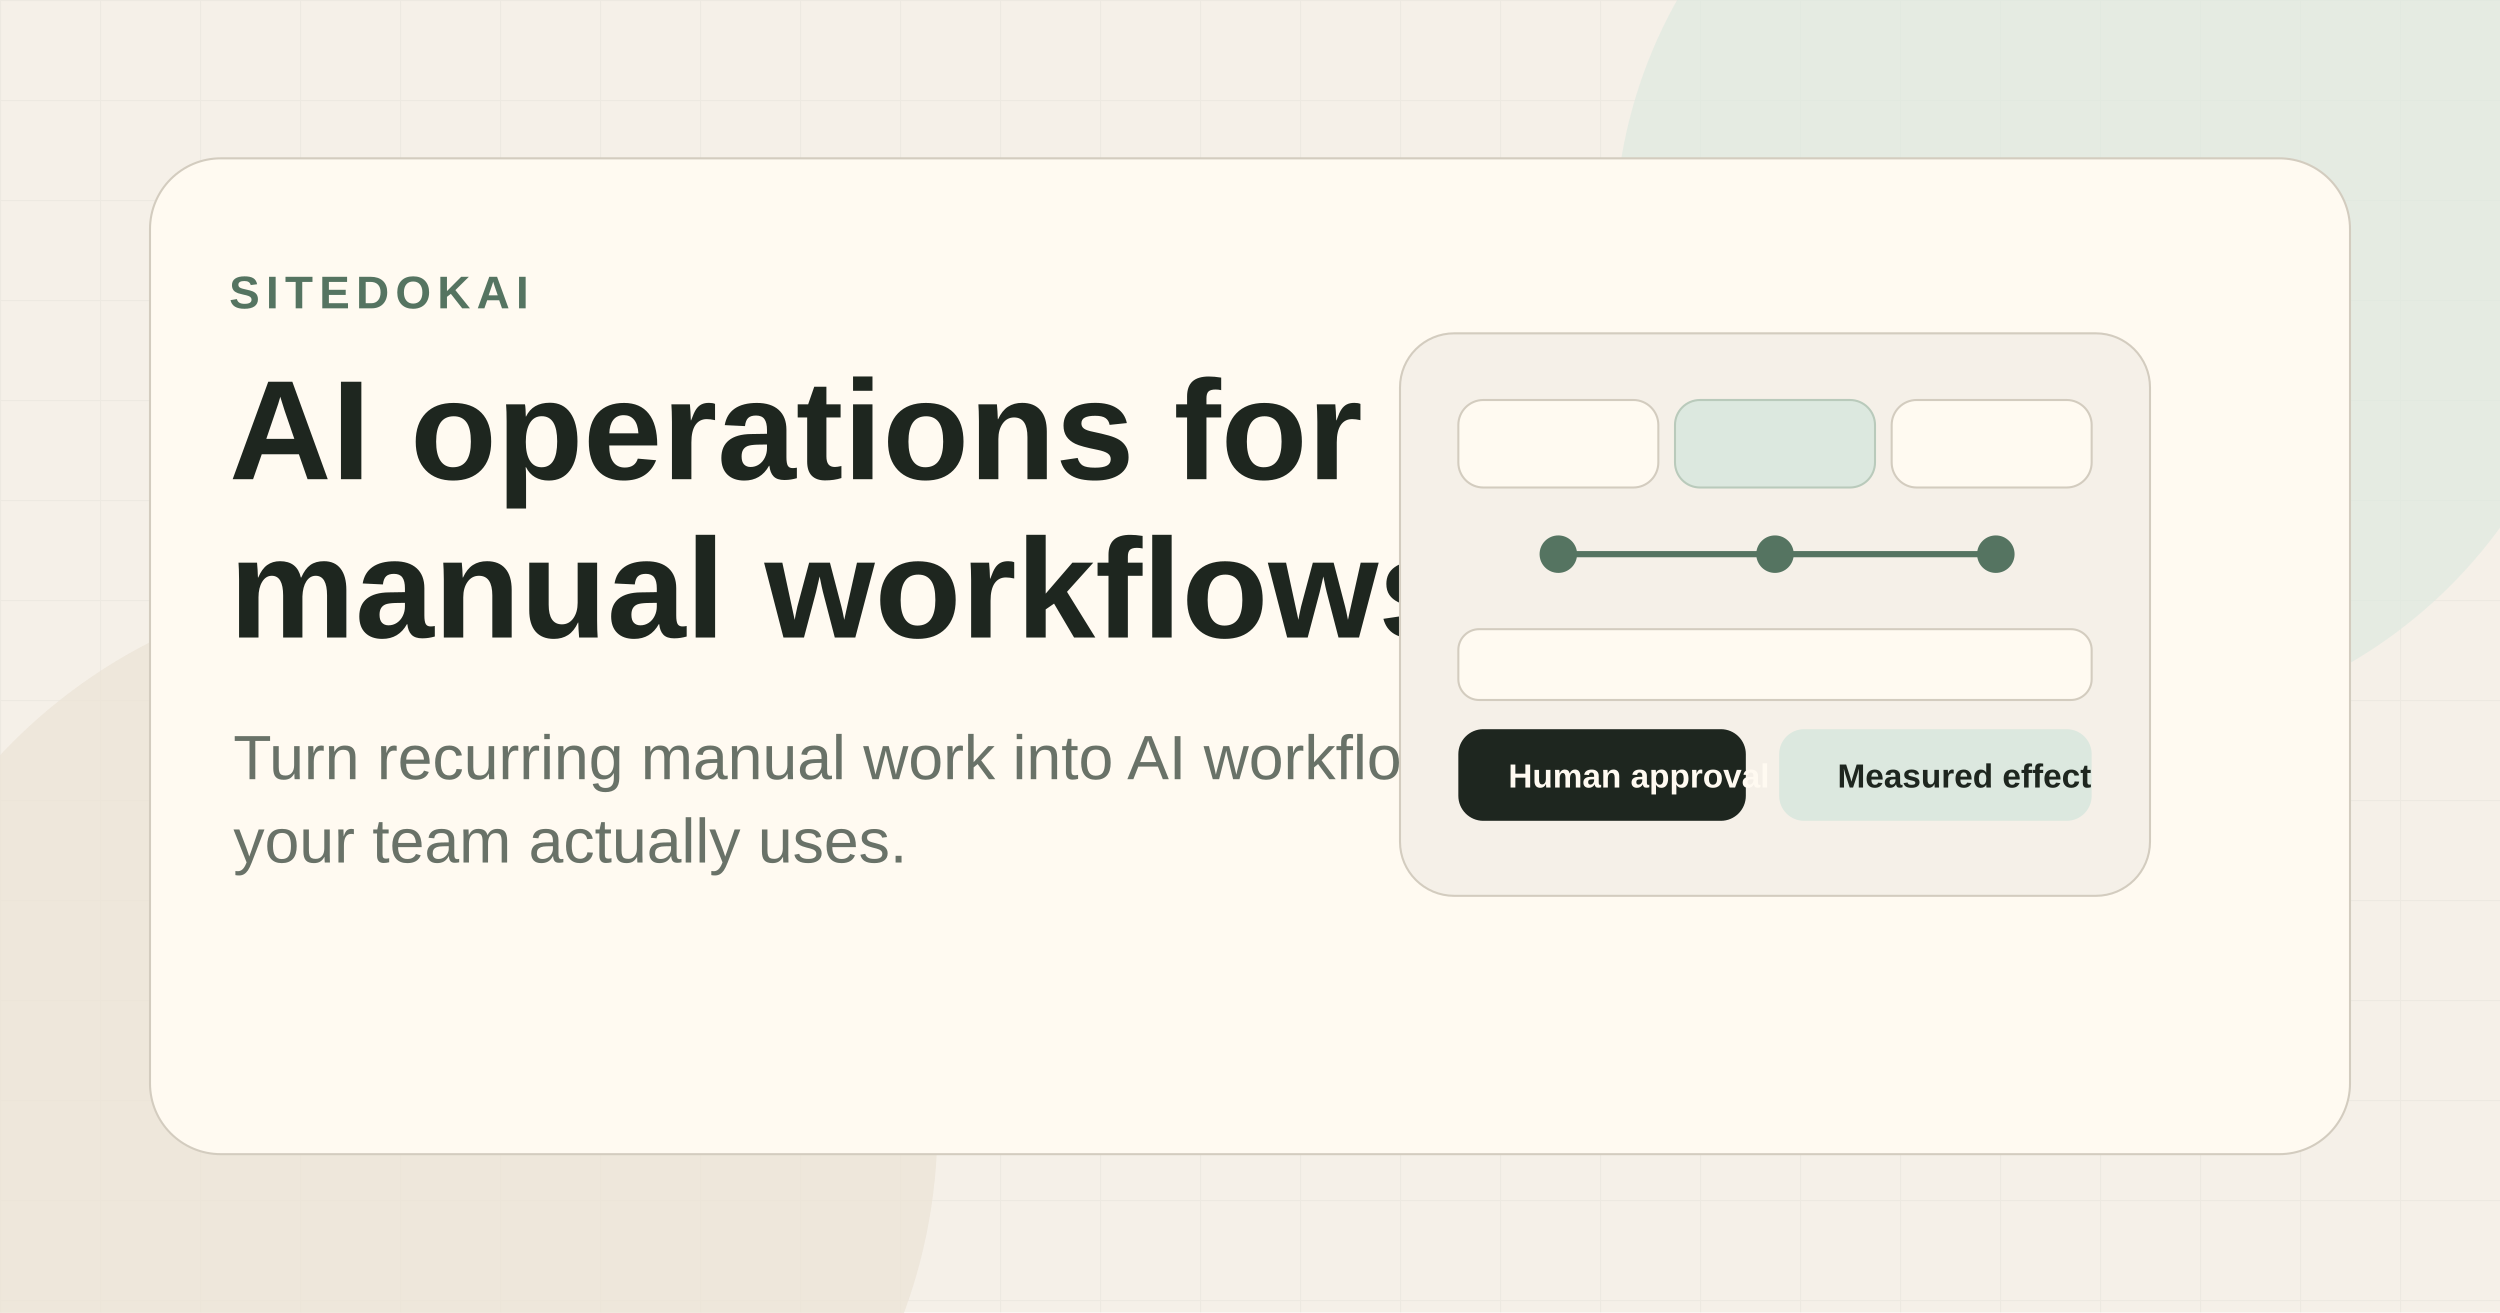
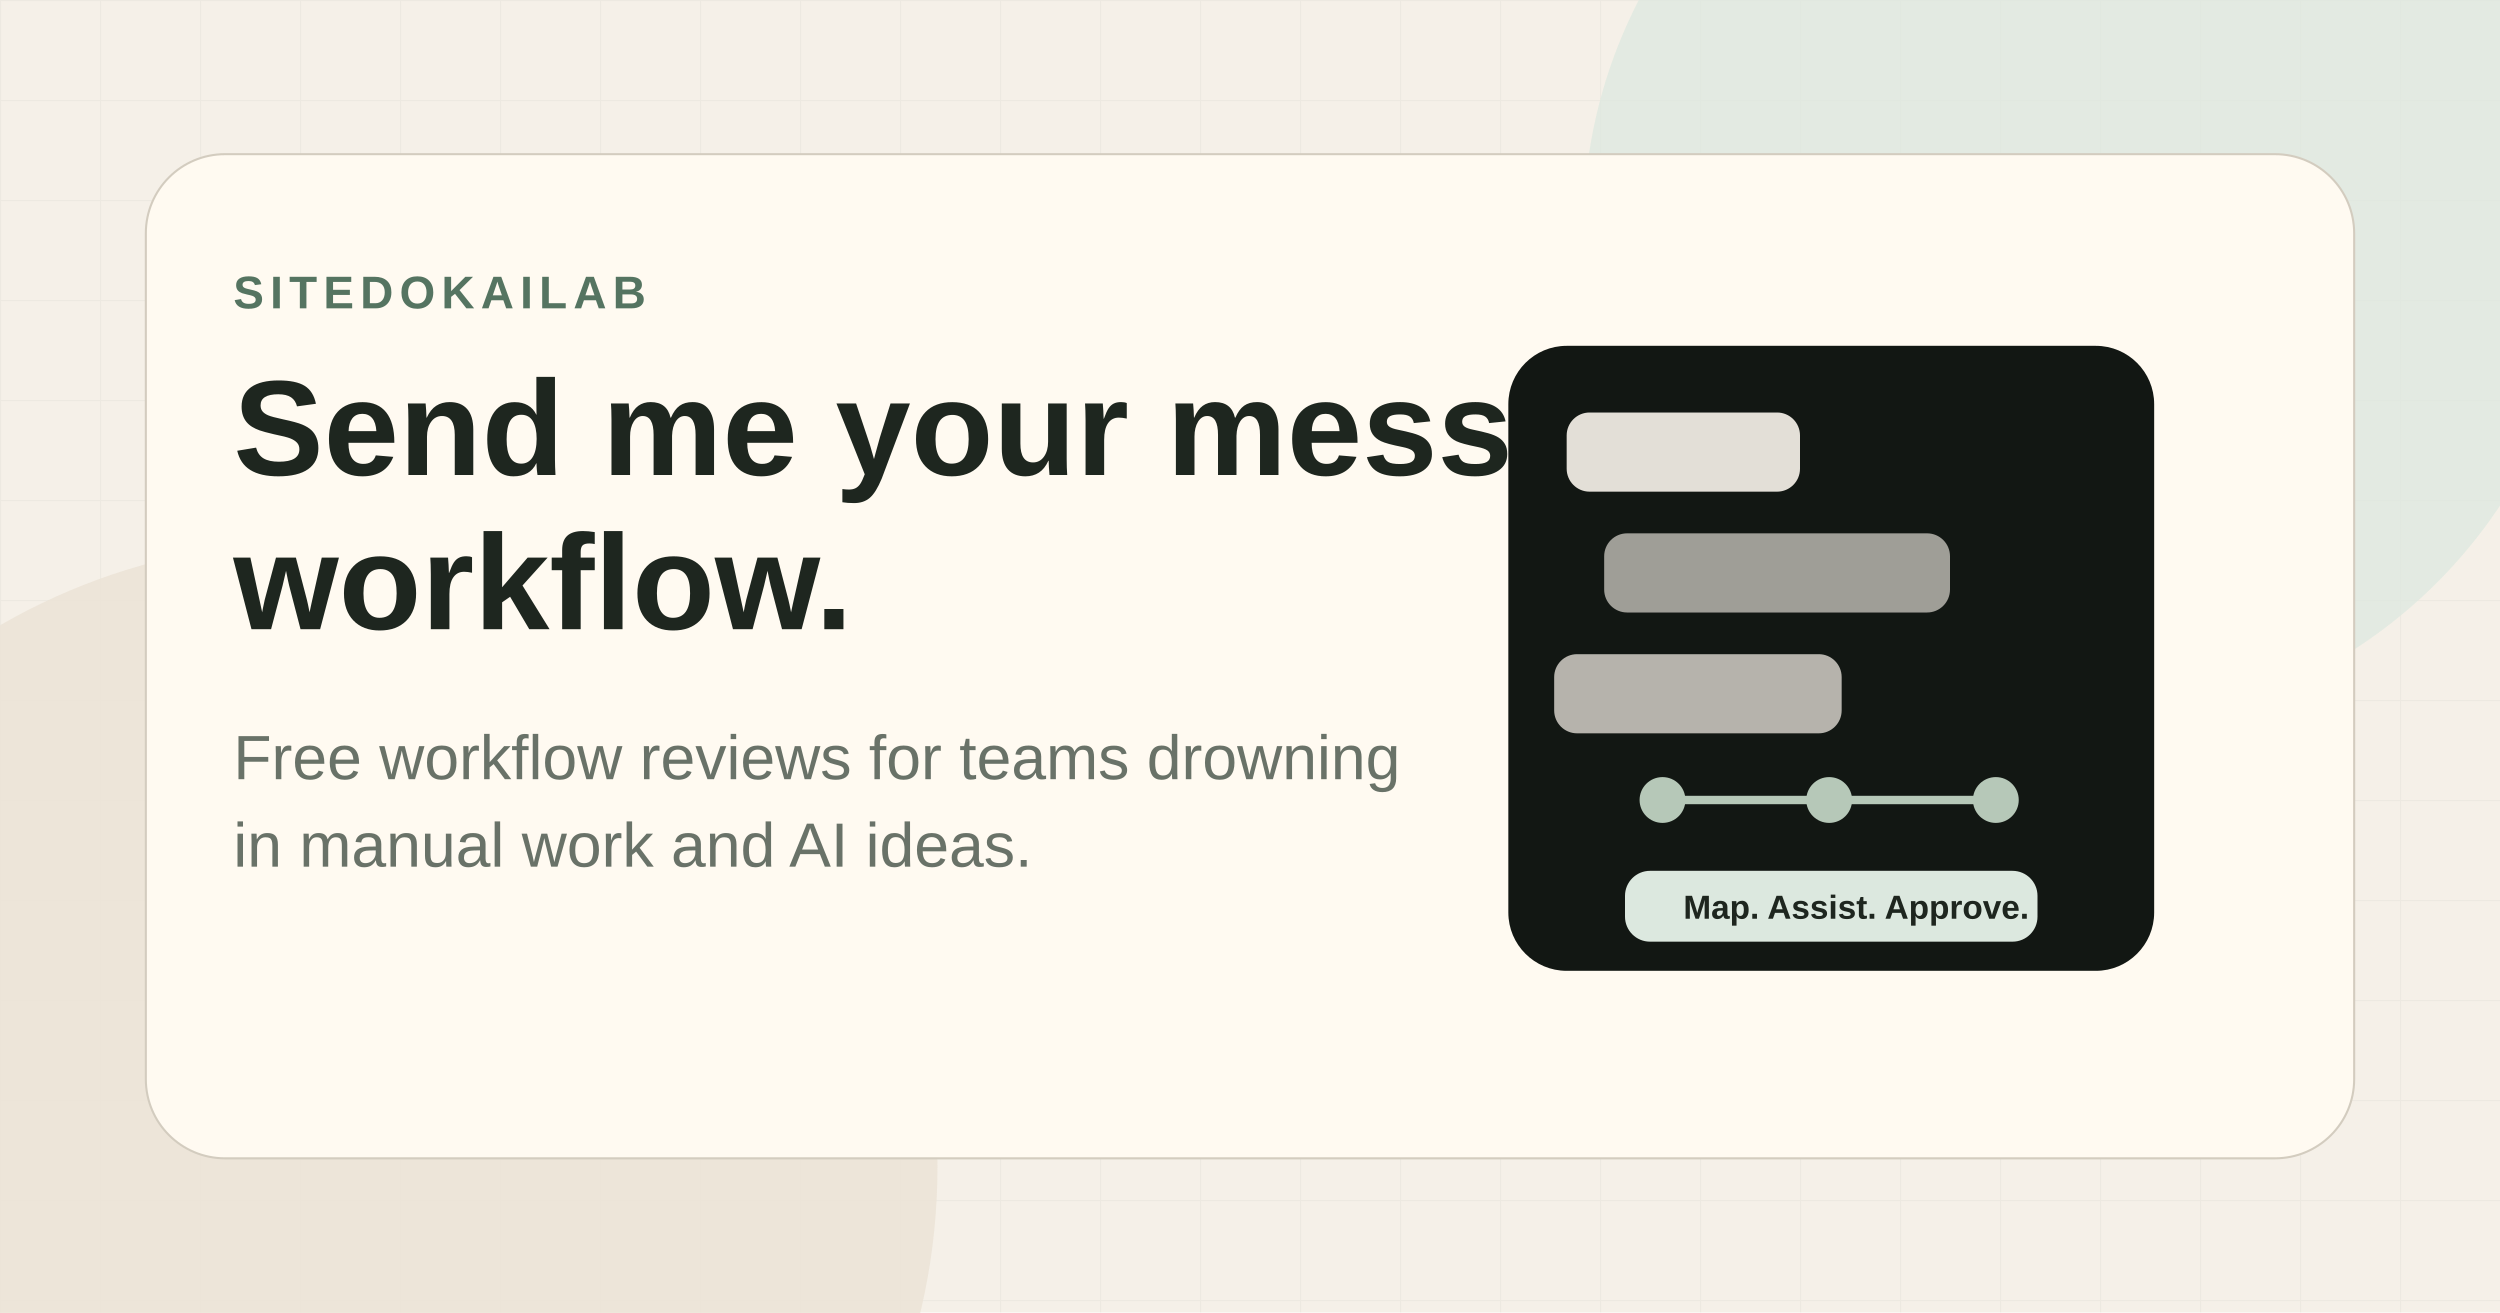
<svg xmlns="http://www.w3.org/2000/svg" width="1200" height="630" viewBox="0 0 1200 630" fill="none" role="img" aria-labelledby="title desc">
  <rect width="1200" height="630" fill="#F5F0E8" />
-   <path d="M0 0H1200V630H0V0Z" fill="url(#grid)" opacity="0.6" />
-   <circle cx="1010" cy="115" r="235" fill="#DCE8DF" opacity="0.62" />
-   <circle cx="190" cy="540" r="260" fill="#EBE3D6" opacity="0.72" />
-   <rect x="72" y="76" width="1056" height="478" rx="34" fill="#FFFAF1" stroke="#D3CCBF" />
-   <text x="110" y="148" fill="#557461" font-family="Outfit, Arial, sans-serif" font-size="22" font-weight="700" letter-spacing="3">SITEDOKAI</text>
-   <text x="110" y="230" fill="#1E261F" font-family="Outfit, Arial, sans-serif" font-size="68" font-weight="700">AI operations for</text>
-   <text x="110" y="306" fill="#1E261F" font-family="Outfit, Arial, sans-serif" font-size="68" font-weight="700">manual workflows</text>
-   <text x="112" y="374" fill="#697268" font-family="Outfit, Arial, sans-serif" font-size="30">Turn recurring manual work into AI workflows</text>
-   <text x="112" y="414" fill="#697268" font-family="Outfit, Arial, sans-serif" font-size="30">your team actually uses.</text>
-   <g transform="translate(672 160)">
-     <rect x="0" y="0" width="360" height="270" rx="26" fill="#F5F0E8" stroke="#D3CCBF" />
-     <rect x="28" y="32" width="96" height="42" rx="12" fill="#FFFAF1" stroke="#D3CCBF" />
-     <rect x="132" y="32" width="96" height="42" rx="12" fill="#DCE8DF" stroke="#B9CABB" />
-     <rect x="236" y="32" width="96" height="42" rx="12" fill="#FFFAF1" stroke="#D3CCBF" />
-     <path d="M76 106H286" stroke="#557461" stroke-width="3" stroke-linecap="round" />
-     <circle cx="76" cy="106" r="9" fill="#557461" />
-     <circle cx="180" cy="106" r="9" fill="#557461" />
-     <circle cx="286" cy="106" r="9" fill="#557461" />
-     <rect x="28" y="142" width="304" height="34" rx="10" fill="#FFFAF1" stroke="#D3CCBF" />
-     <rect x="28" y="190" width="138" height="44" rx="12" fill="#1E261F" />
-     <rect x="182" y="190" width="150" height="44" rx="12" fill="#DCE8DF" />
-     <text x="52" y="218" fill="#FFFAF1" font-family="Outfit, Arial, sans-serif" font-size="16" font-weight="700">Human approval</text>
-     <text x="210" y="218" fill="#1E261F" font-family="Outfit, Arial, sans-serif" font-size="16" font-weight="700">Measured effect</text>
+   <path d="M0 0H1200V630H0V0Z" fill="url(#grid)" opacity="0.58" />
+   <circle cx="1000" cy="110" r="240" fill="#DCE8DF" opacity="0.72" />
+   <circle cx="150" cy="560" r="300" fill="#EBE3D6" opacity="0.82" />
+   <rect x="70" y="74" width="1060" height="482" rx="38" fill="#FFFAF1" stroke="#D3CCBF" />
+   <text x="112" y="148" fill="#557461" font-family="Outfit, Arial, sans-serif" font-size="22" font-weight="700" letter-spacing="3">SITEDOKAILAB</text>
+   <text x="112" y="228" fill="#1E261F" font-family="Outfit, Arial, sans-serif" font-size="65" font-weight="700">Send me your messy</text>
+   <text x="112" y="302" fill="#1E261F" font-family="Outfit, Arial, sans-serif" font-size="65" font-weight="700">workflow.</text>
+   <text x="112" y="374" fill="#697268" font-family="Outfit, Arial, sans-serif" font-size="30">Free workflow reviews for teams drowning</text>
+   <text x="112" y="416" fill="#697268" font-family="Outfit, Arial, sans-serif" font-size="30">in manual work and AI ideas.</text>
+   <g transform="translate(724 166)">
+     <rect x="0" y="0" width="310" height="300" rx="28" fill="#121713" />
+     <rect x="28" y="32" width="112" height="38" rx="11" fill="#F5F0E8" opacity="0.92" />
+     <rect x="46" y="90" width="166" height="38" rx="11" fill="#F5F0E8" opacity="0.62" />
+     <rect x="22" y="148" width="138" height="38" rx="11" fill="#F5F0E8" opacity="0.72" />
+     <path d="M74 218H234" stroke="#B6C8B8" stroke-width="4" stroke-linecap="round" />
+     <circle cx="74" cy="218" r="11" fill="#B6C8B8" />
+     <circle cx="154" cy="218" r="11" fill="#B6C8B8" />
+     <circle cx="234" cy="218" r="11" fill="#B6C8B8" />
+     <rect x="56" y="252" width="198" height="34" rx="12" fill="#DCE8DF" />
+     <text x="84" y="275" fill="#1E261F" font-family="Outfit, Arial, sans-serif" font-size="16" font-weight="700">Map. Assist. Approve.</text>
  </g>
  <defs>
    <pattern id="grid" width="48" height="48" patternUnits="userSpaceOnUse">
      <path d="M48 0H0V48" stroke="#1E261F" stroke-opacity="0.06" />
    </pattern>
  </defs>
</svg>
